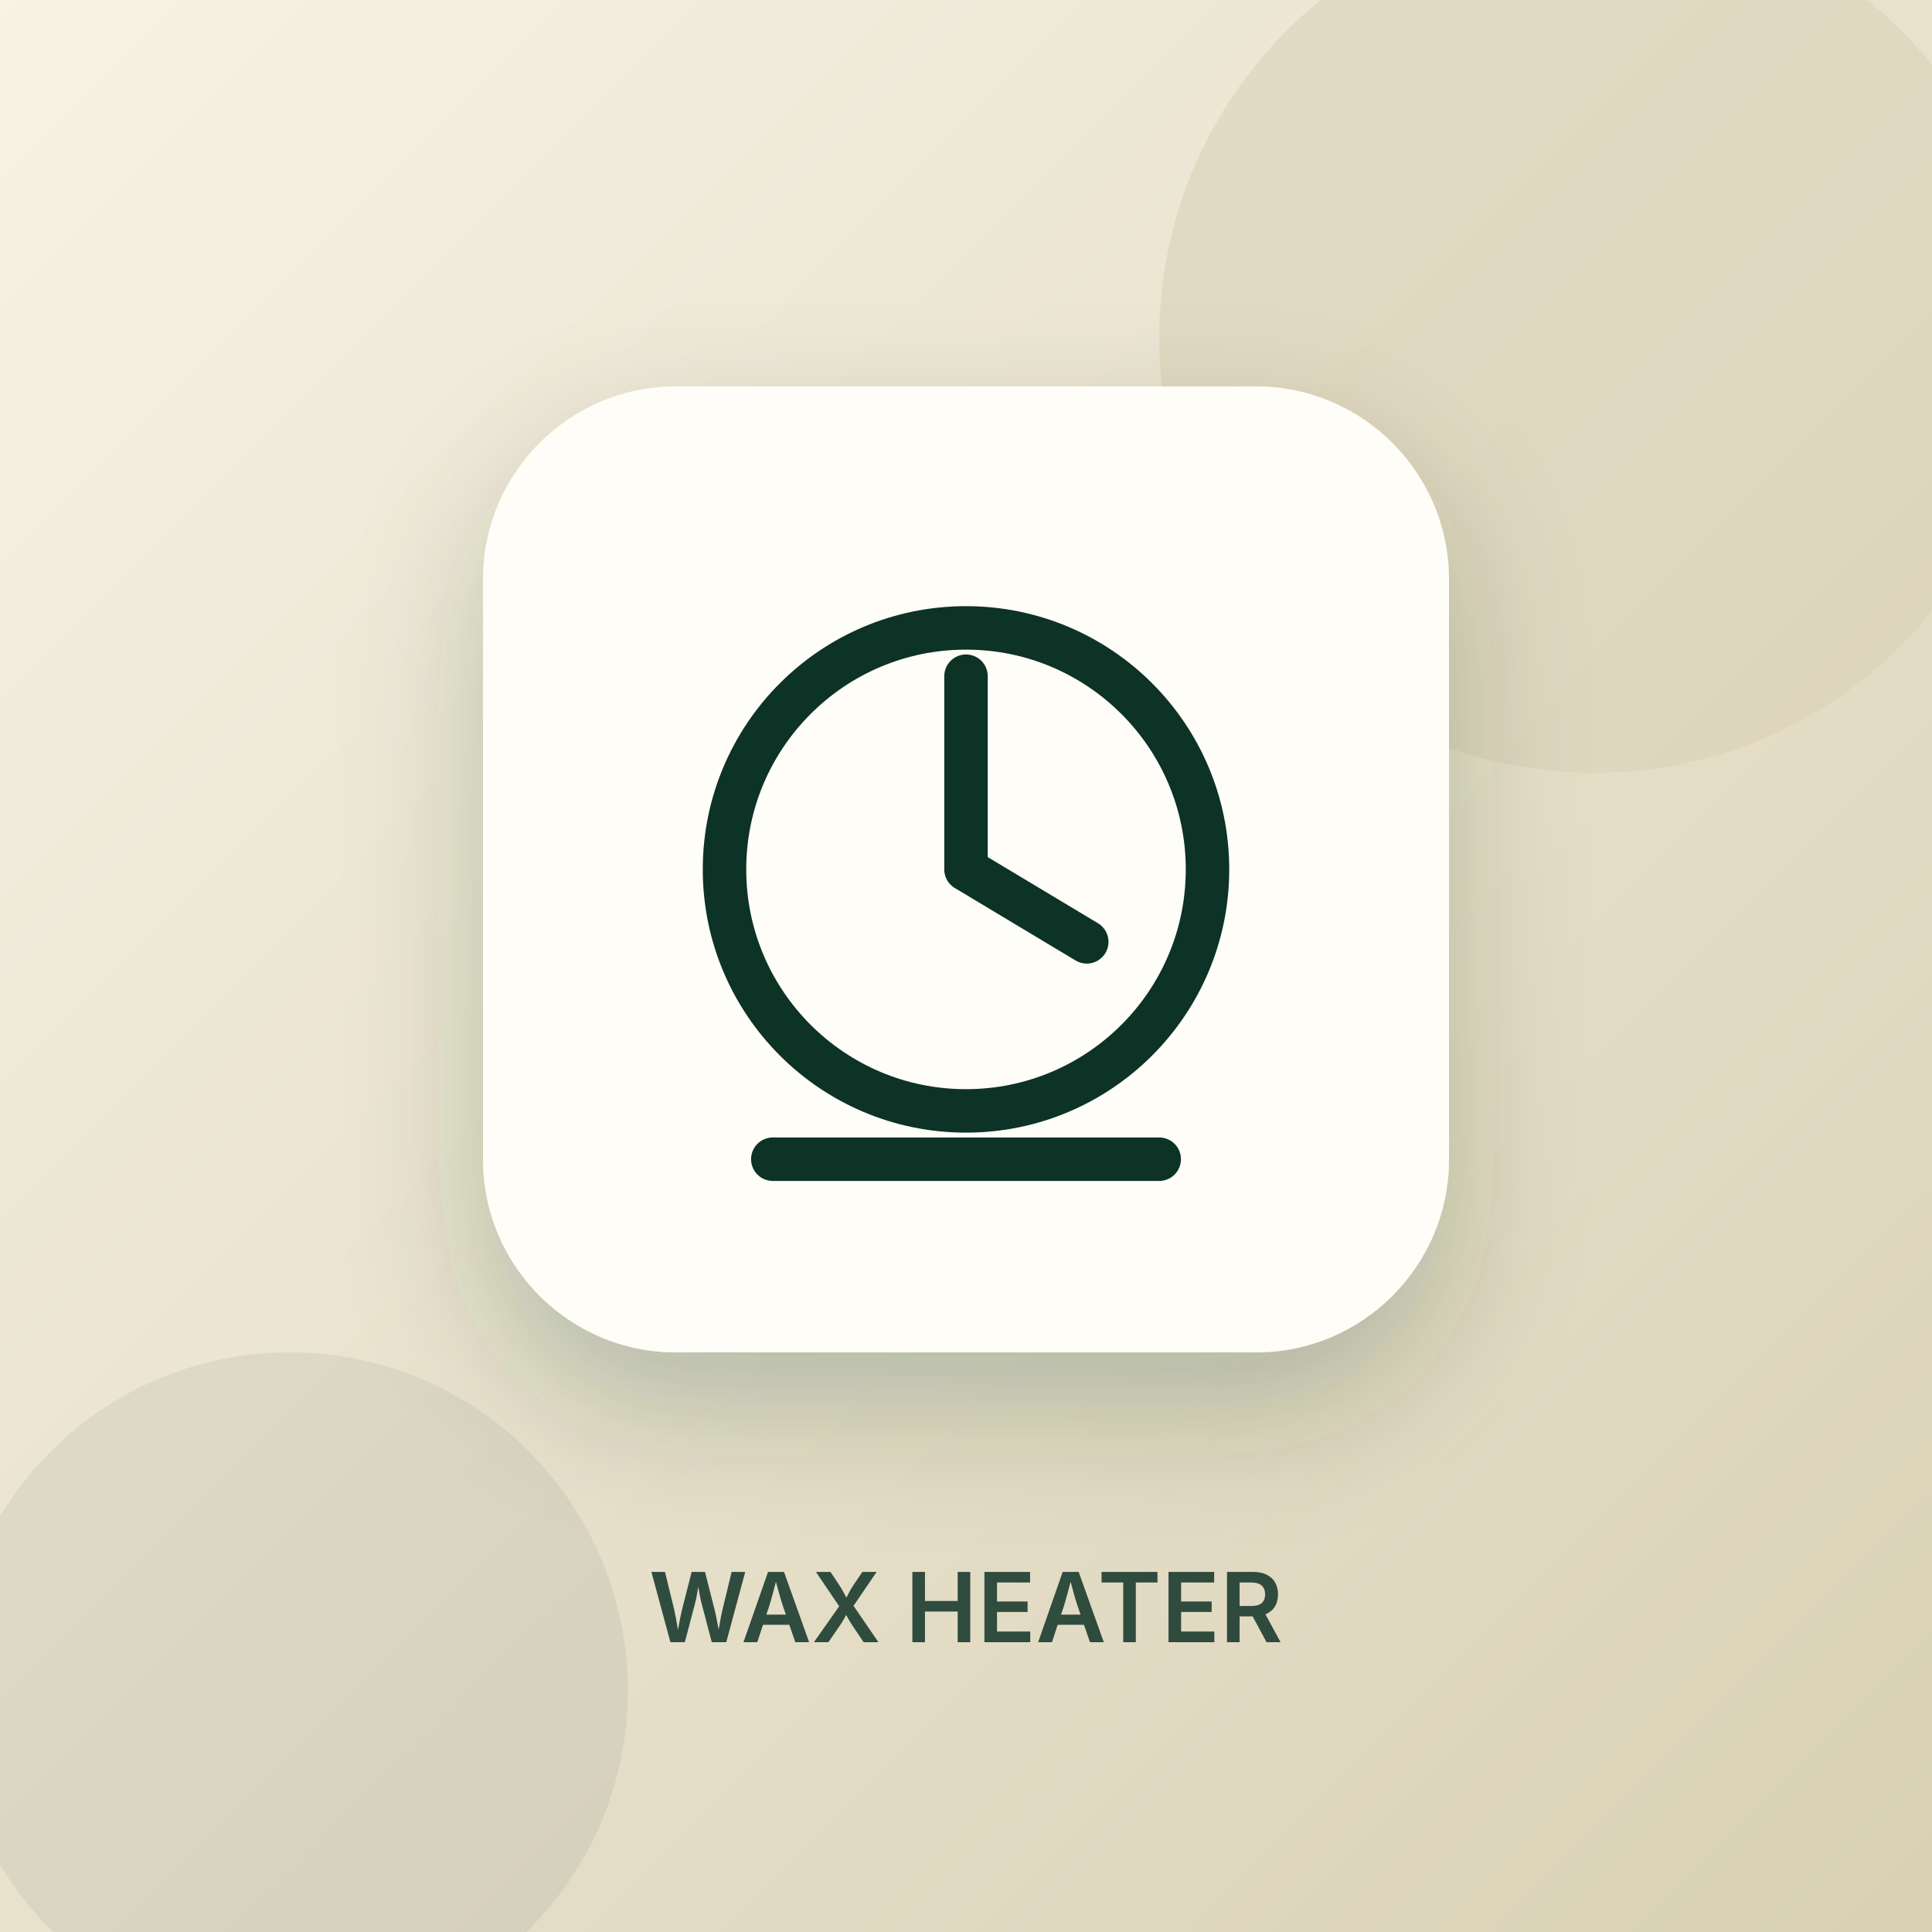
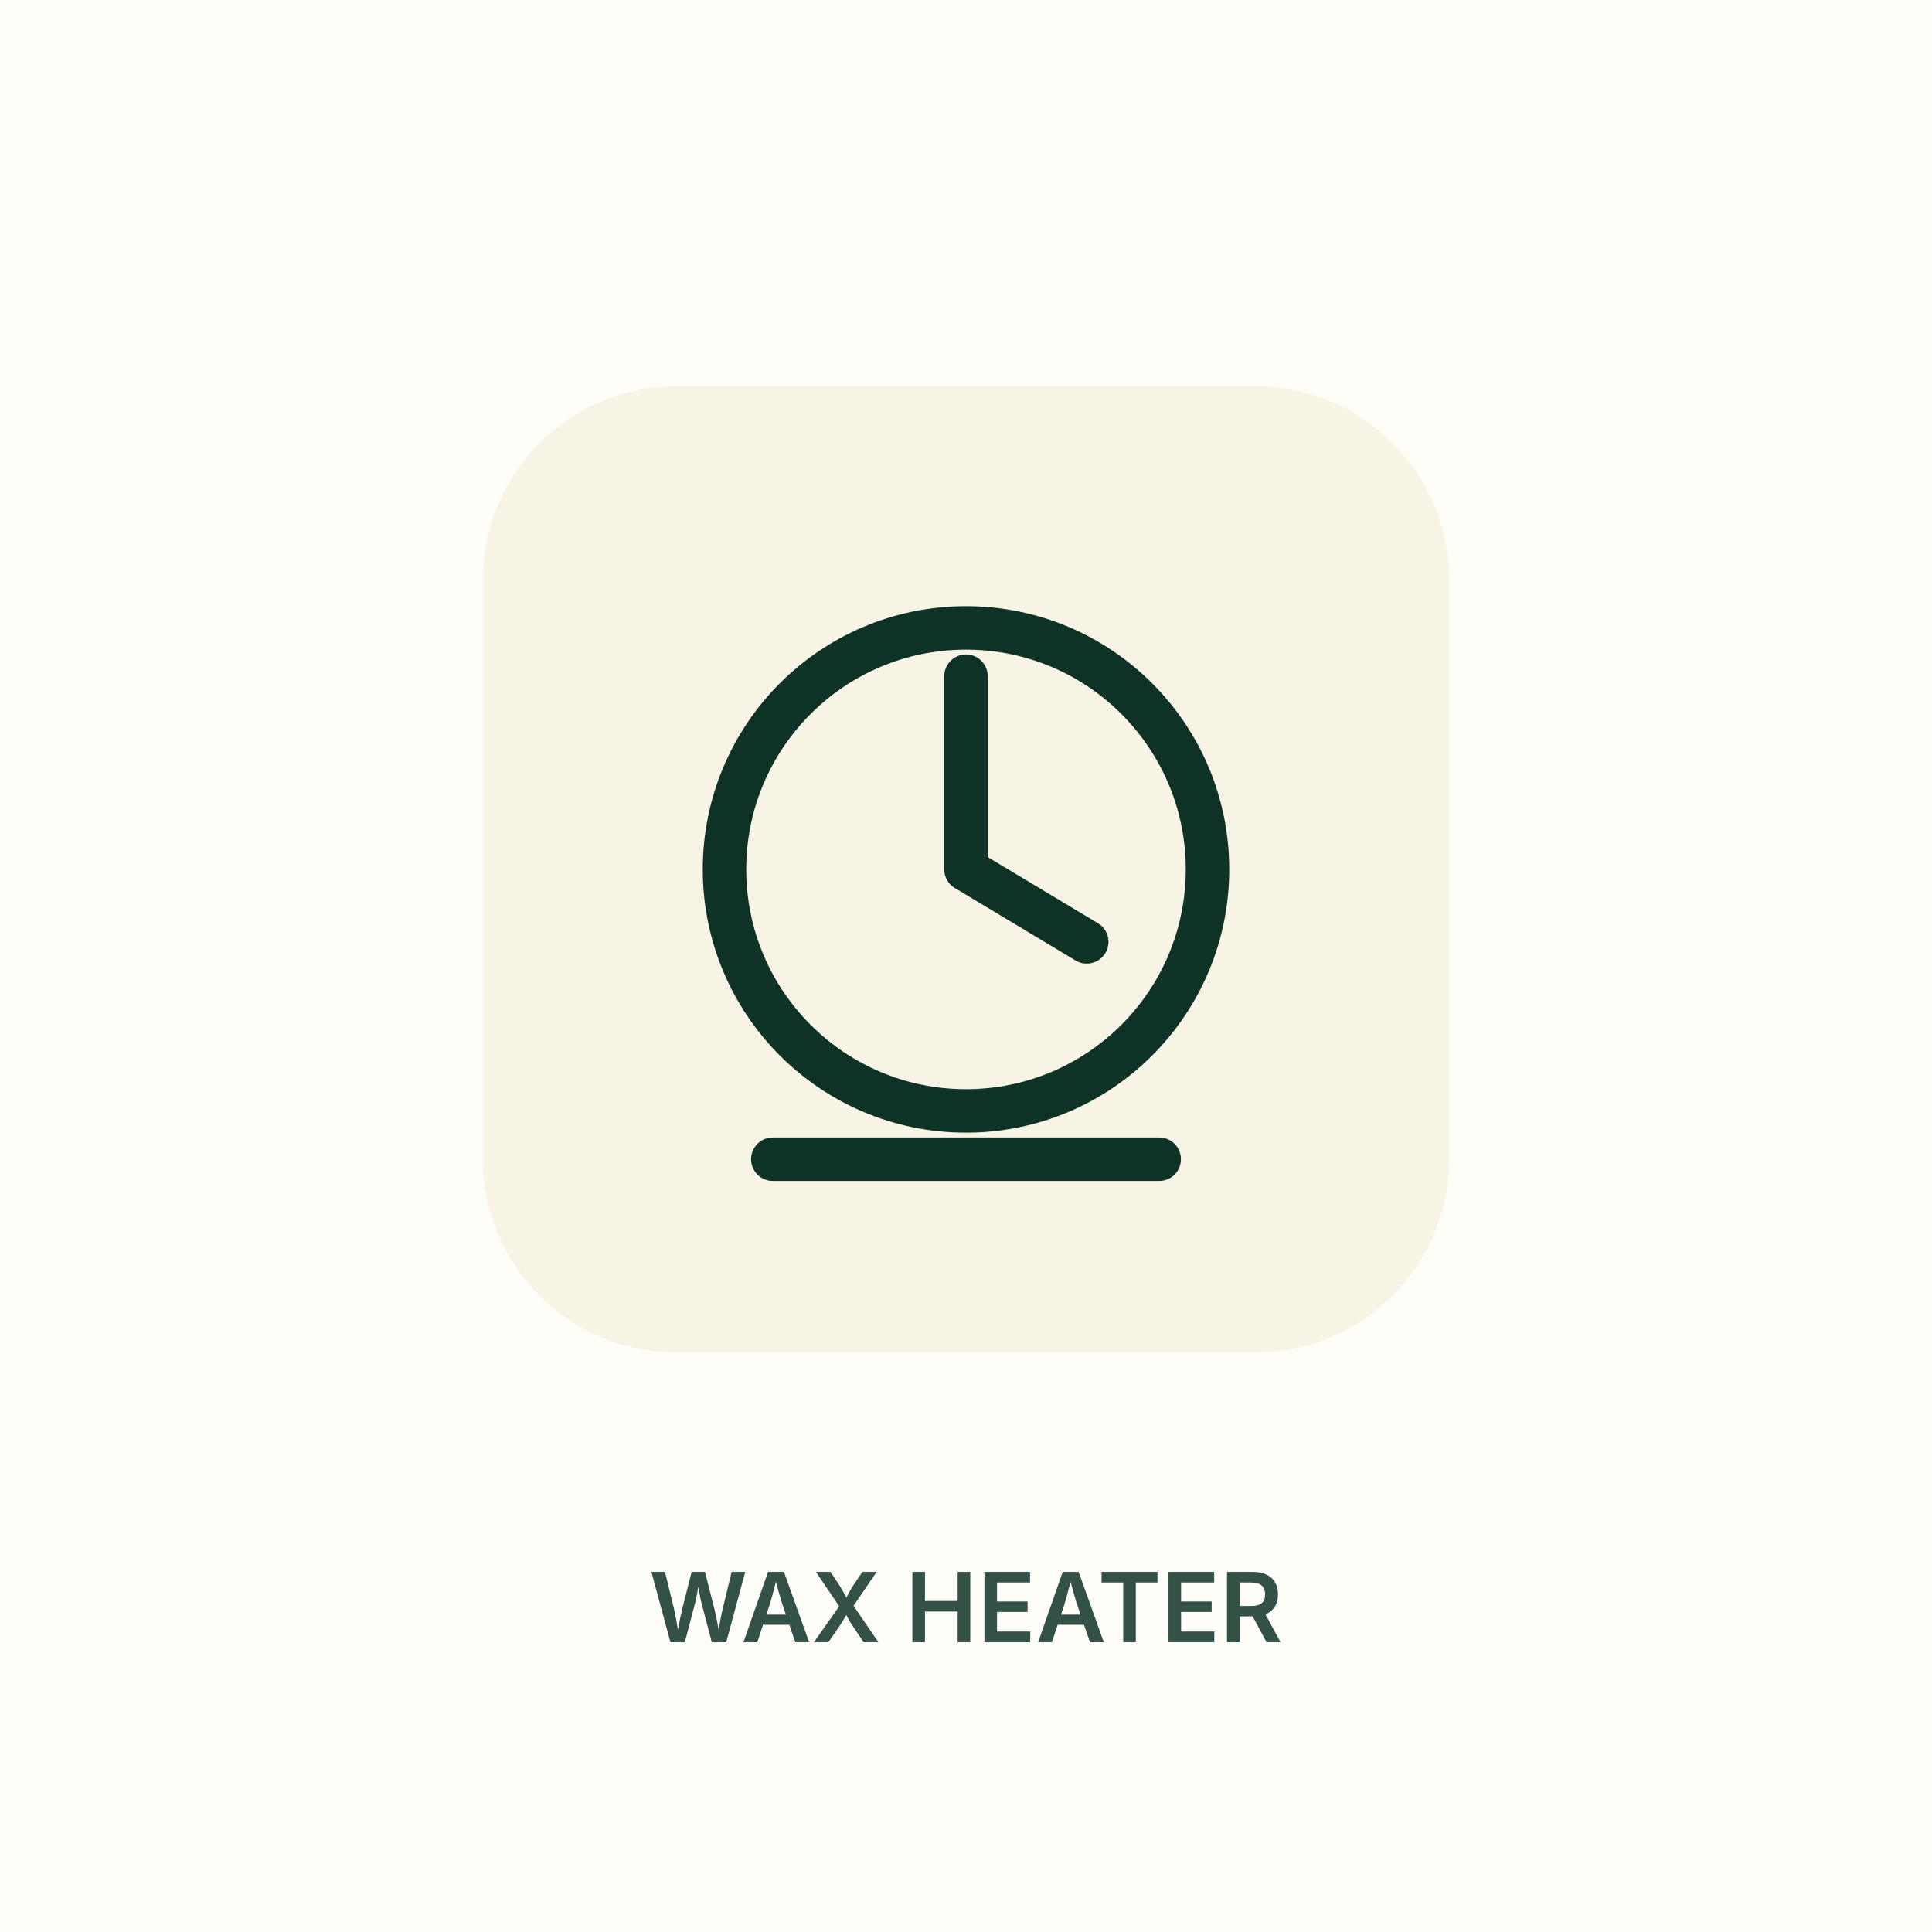
<svg xmlns="http://www.w3.org/2000/svg" viewBox="0 0 400 400" width="400" height="400">
-   <defs>
-     <linearGradient id="g" x1="0" y1="0" x2="1" y2="1">
-       <stop offset="0" stop-color="#f7f3e5" />
-       <stop offset="1" stop-color="#d9d0b4" />
-     </linearGradient>
-     <filter id="s" x="-20%" y="-20%" width="140%" height="140%">
-       <feDropShadow dx="0" dy="12" stdDeviation="14" flood-color="#0f3227" flood-opacity="0.22" />
-     </filter>
-   </defs>
-   <rect width="400" height="400" fill="url(#g)" />
-   <circle cx="330" cy="70" r="90" fill="#d9d0b4" opacity="0.55" />
-   <circle cx="60" cy="350" r="70" fill="#0f3227" opacity="0.07" />
-   <g transform="translate(100 80)" filter="url(#s)">
-     <rect x="0" y="0" width="200" height="200" rx="40" fill="#fffdf7" />
+   <rect width="400" height="400" fill="#fffdf8" />
+   <g transform="translate(100 80)">
+     <rect x="0" y="0" width="200" height="200" rx="40" fill="#f7f3e5" />
    <g fill="none" stroke="#0f3227" stroke-width="9" stroke-linecap="round" stroke-linejoin="round">
      <circle cx="100" cy="100" r="50" />
      <path d="M100 60v40l25 15" />
      <path d="M60 160h80" />
    </g>
  </g>
  <text x="200" y="340" text-anchor="middle" font-family="Inter, Arial, sans-serif" font-size="20" font-weight="600" fill="#0f3227" opacity="0.85">WAX HEATER</text>
</svg>
